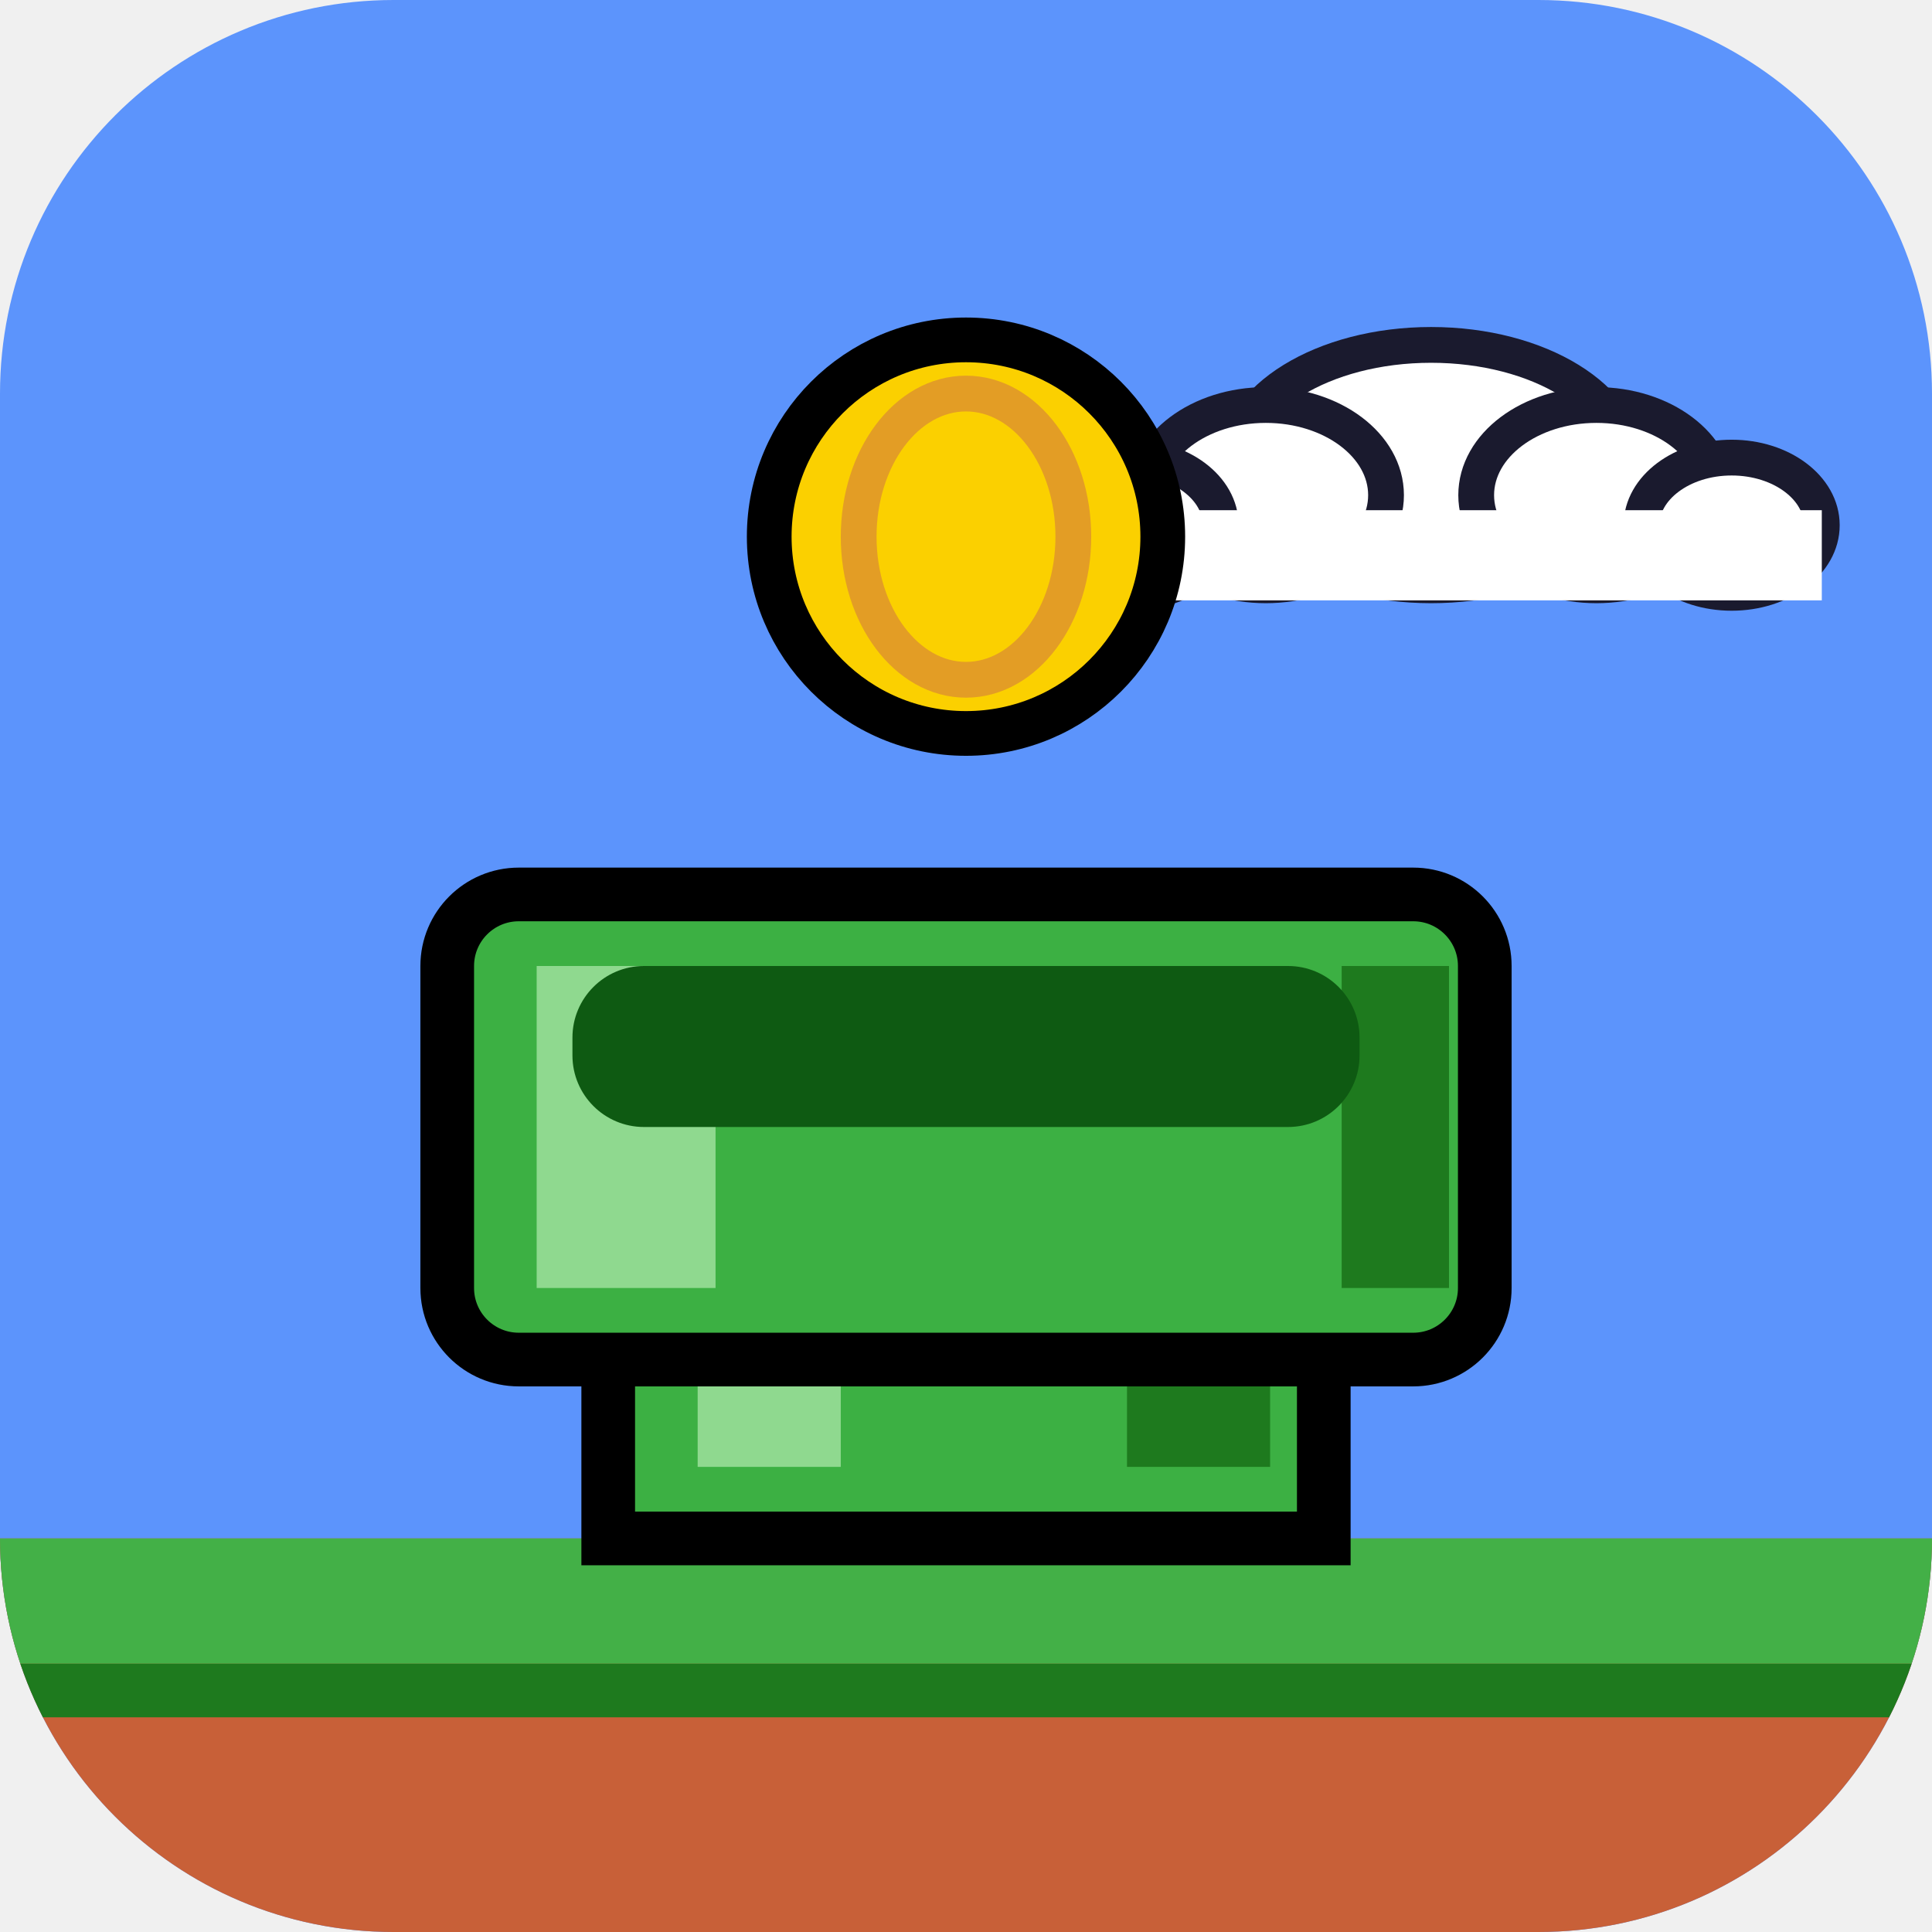
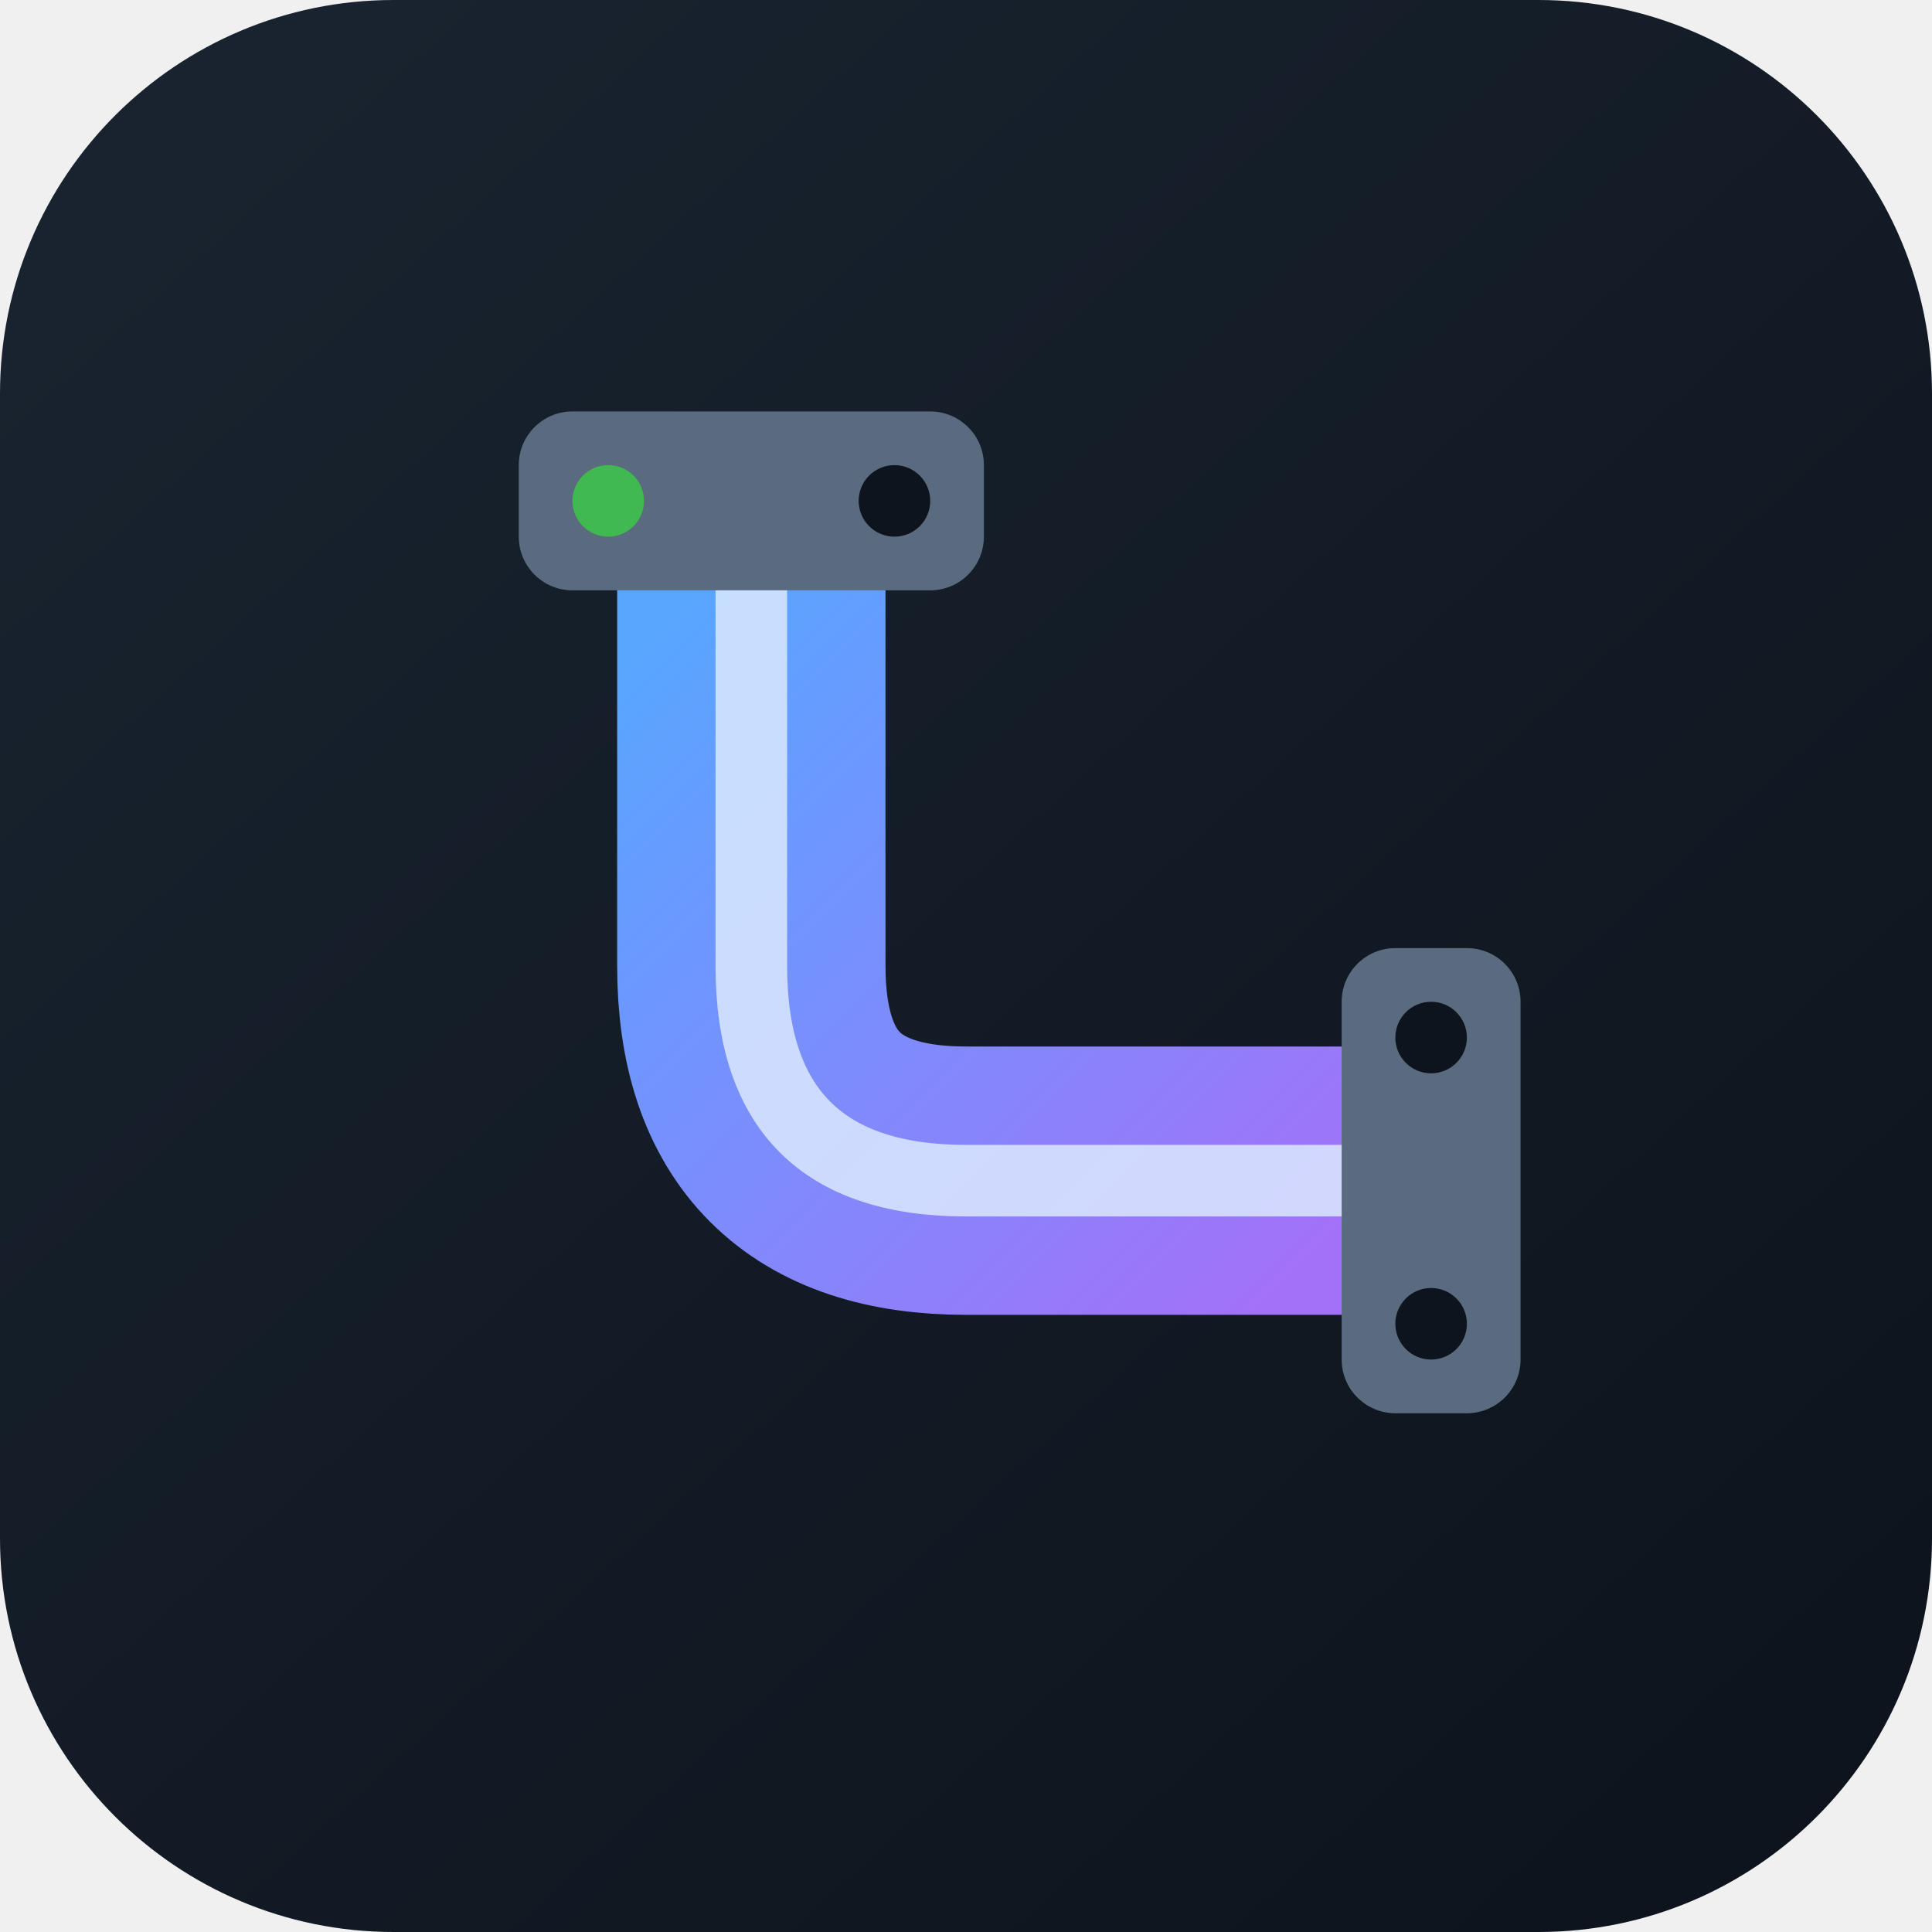
- <svg xmlns="http://www.w3.org/2000/svg" viewBox="0 0 108 108" role="img" aria-label="uI-PiPe logo — a Mario warp pipe">
+ <svg xmlns="http://www.w3.org/2000/svg" viewBox="0 0 108 108" role="img" aria-label="uI-PiPe logo — a pipe from host (blue) to provider (purple), verified">
  <defs>
-     <clipPath id="b">
+     <linearGradient id="pipe" x1="42" y1="30" x2="78" y2="66" gradientUnits="userSpaceOnUse">
+       <stop offset="0" stop-color="#58A6FF" />
+       <stop offset="1" stop-color="#A371F7" />
+     </linearGradient>
+     <linearGradient id="bg" x1="12" y1="8" x2="96" y2="100" gradientUnits="userSpaceOnUse">
+       <stop offset="0" stop-color="#18232F" />
+       <stop offset="1" stop-color="#0D141D" />
+     </linearGradient>
+     <clipPath id="badge">
      <rect width="108" height="108" rx="22" />
    </clipPath>
  </defs>
-   <g clip-path="url(#b)">
-     <rect width="108" height="108" fill="#5C94FC" />
-     <g>
-       <ellipse cx="80.0" cy="26.0" rx="10.92" ry="6.72" fill="#FFFFFF" stroke="#1a1a2e" stroke-width="2" />
-       <ellipse cx="70.76" cy="27.68" rx="6.72" ry="5.04" fill="#FFFFFF" stroke="#1a1a2e" stroke-width="2" />
-       <ellipse cx="89.24" cy="27.68" rx="6.72" ry="5.04" fill="#FFFFFF" stroke="#1a1a2e" stroke-width="2" />
-       <ellipse cx="63.2" cy="29.36" rx="5.04" ry="3.78" fill="#FFFFFF" stroke="#1a1a2e" stroke-width="2" />
-       <ellipse cx="96.8" cy="29.36" rx="5.04" ry="3.78" fill="#FFFFFF" stroke="#1a1a2e" stroke-width="2" />
-       <rect x="58.16" y="28.52" width="43.68" height="5.04" fill="#FFFFFF" />
-     </g>
-     <rect x="0" y="86" width="108" height="22" fill="#C86038" />
-     <rect x="0" y="86" width="108" height="7" fill="#43B047" />
-     <rect x="0" y="93" width="108" height="3" fill="#1E7A1E" />
-     <g>
-       <rect x="34" y="74" width="40" height="12" fill="#3CB043" stroke="#000000" stroke-width="3" />
-       <rect x="39" y="76" width="8" height="6" fill="#8FD98F" />
-       <rect x="63" y="76" width="8" height="6" fill="#1E7A1E" />
-       <rect x="25" y="50" width="58" height="26" rx="4" fill="#3CB043" stroke="#000000" stroke-width="3" />
-       <rect x="30" y="54" width="10" height="18" fill="#8FD98F" />
-       <rect x="75" y="54" width="6" height="18" fill="#1E7A1E" />
-       <rect x="32" y="54" width="44" height="9" rx="4" fill="#0E5A12" />
-     </g>
-     <g>
-       <ellipse cx="54" cy="30" rx="11" ry="11" fill="#FBD000" stroke="#000000" stroke-width="2.5">
-         <animate attributeName="rx" values="11;11;3;11;11" dur="1s" begin="0s" repeatCount="indefinite" />
-       </ellipse>
-       <ellipse cx="54" cy="30" rx="6" ry="8" fill="none" stroke="#E39D25" stroke-width="2">
-         <animate attributeName="rx" values="6;6;1;6;6" dur="1s" begin="0s" repeatCount="indefinite" />
-       </ellipse>
-     </g>
+   <g clip-path="url(#badge)">
+     <rect width="108" height="108" fill="url(#bg)" />
+     <path d="M42,32 L42,54 Q42,66 54,66 L76,66" fill="none" stroke="url(#pipe)" stroke-width="15" stroke-linecap="round" stroke-linejoin="round" />
+     <path d="M42,32 L42,54 Q42,66 54,66 L76,66" fill="none" stroke="#DBE9FF" stroke-width="4" stroke-linecap="round" stroke-linejoin="round" opacity="0.85" />
+     <rect x="29" y="23" width="26" height="10" rx="3" fill="#5A6B80" />
+     <rect x="75" y="53" width="10" height="26" rx="3" fill="#5A6B80" />
+     <circle cx="34" cy="28" r="2" fill="#3FB950" />
+     <circle cx="50" cy="28" r="2" fill="#0D141D" />
+     <circle cx="80" cy="58" r="2" fill="#0D141D" />
+     <circle cx="80" cy="74" r="2" fill="#0D141D" />
  </g>
</svg>
